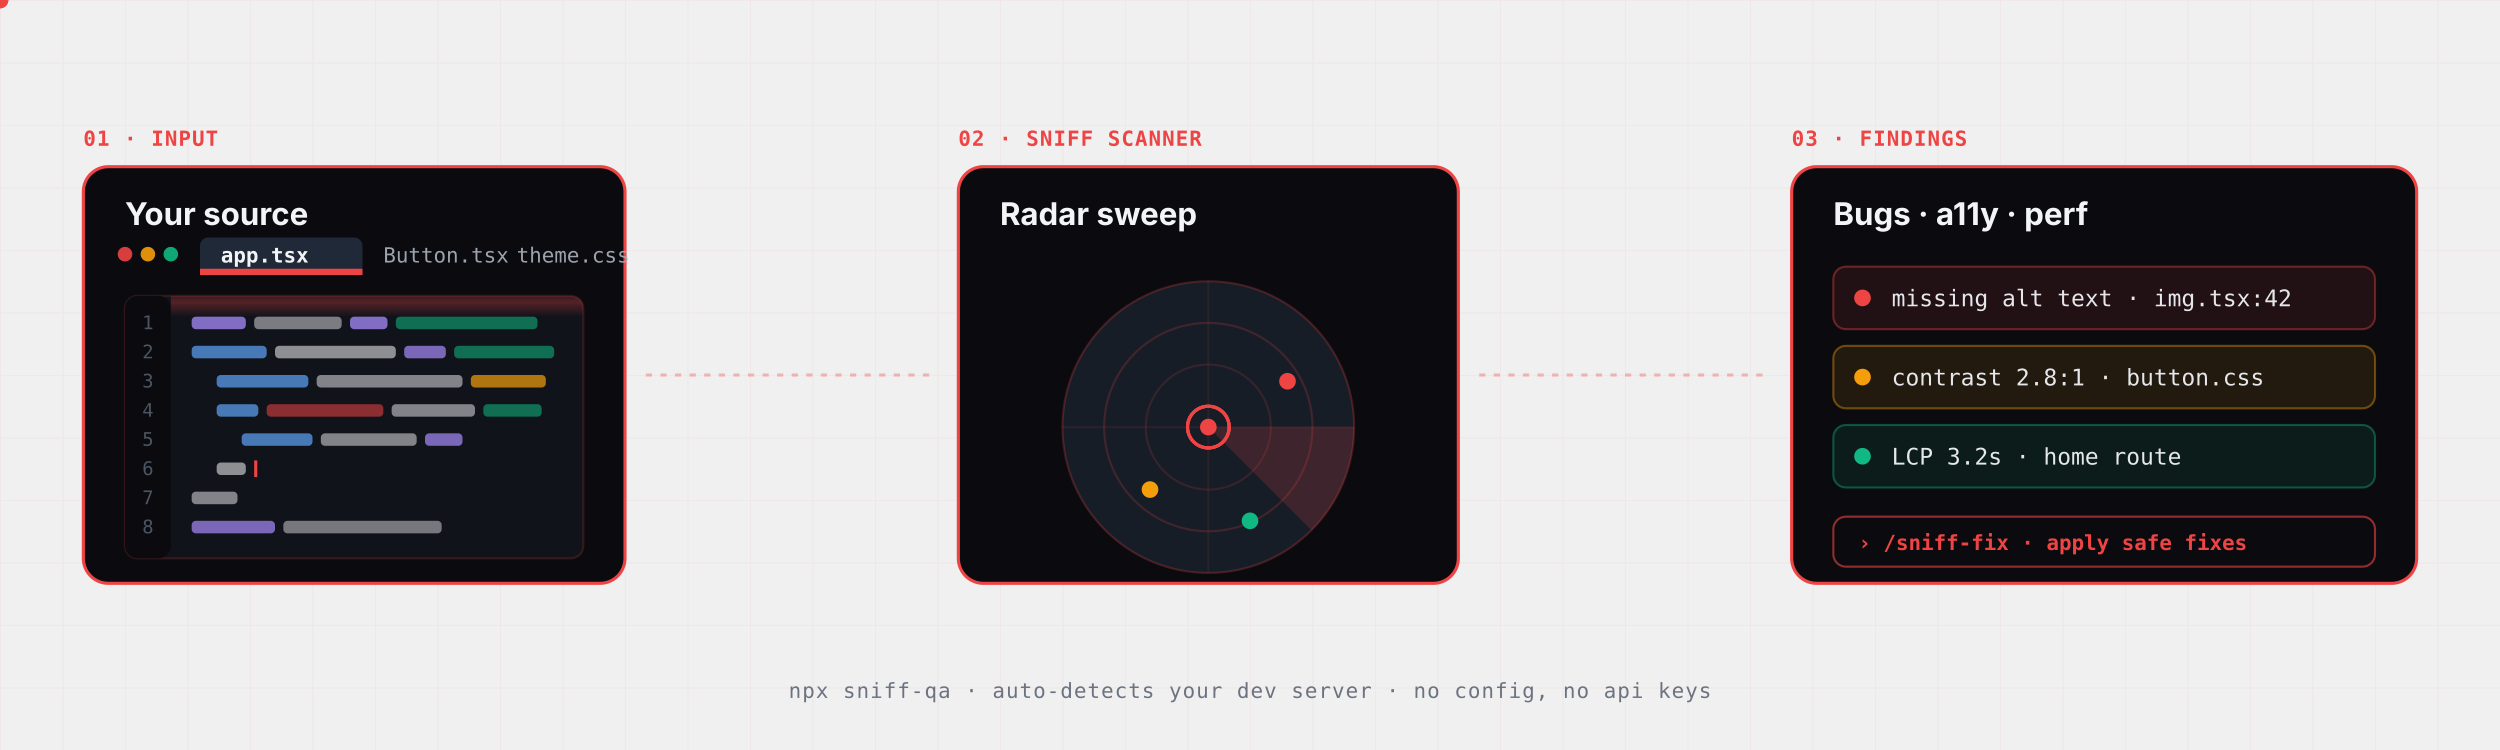
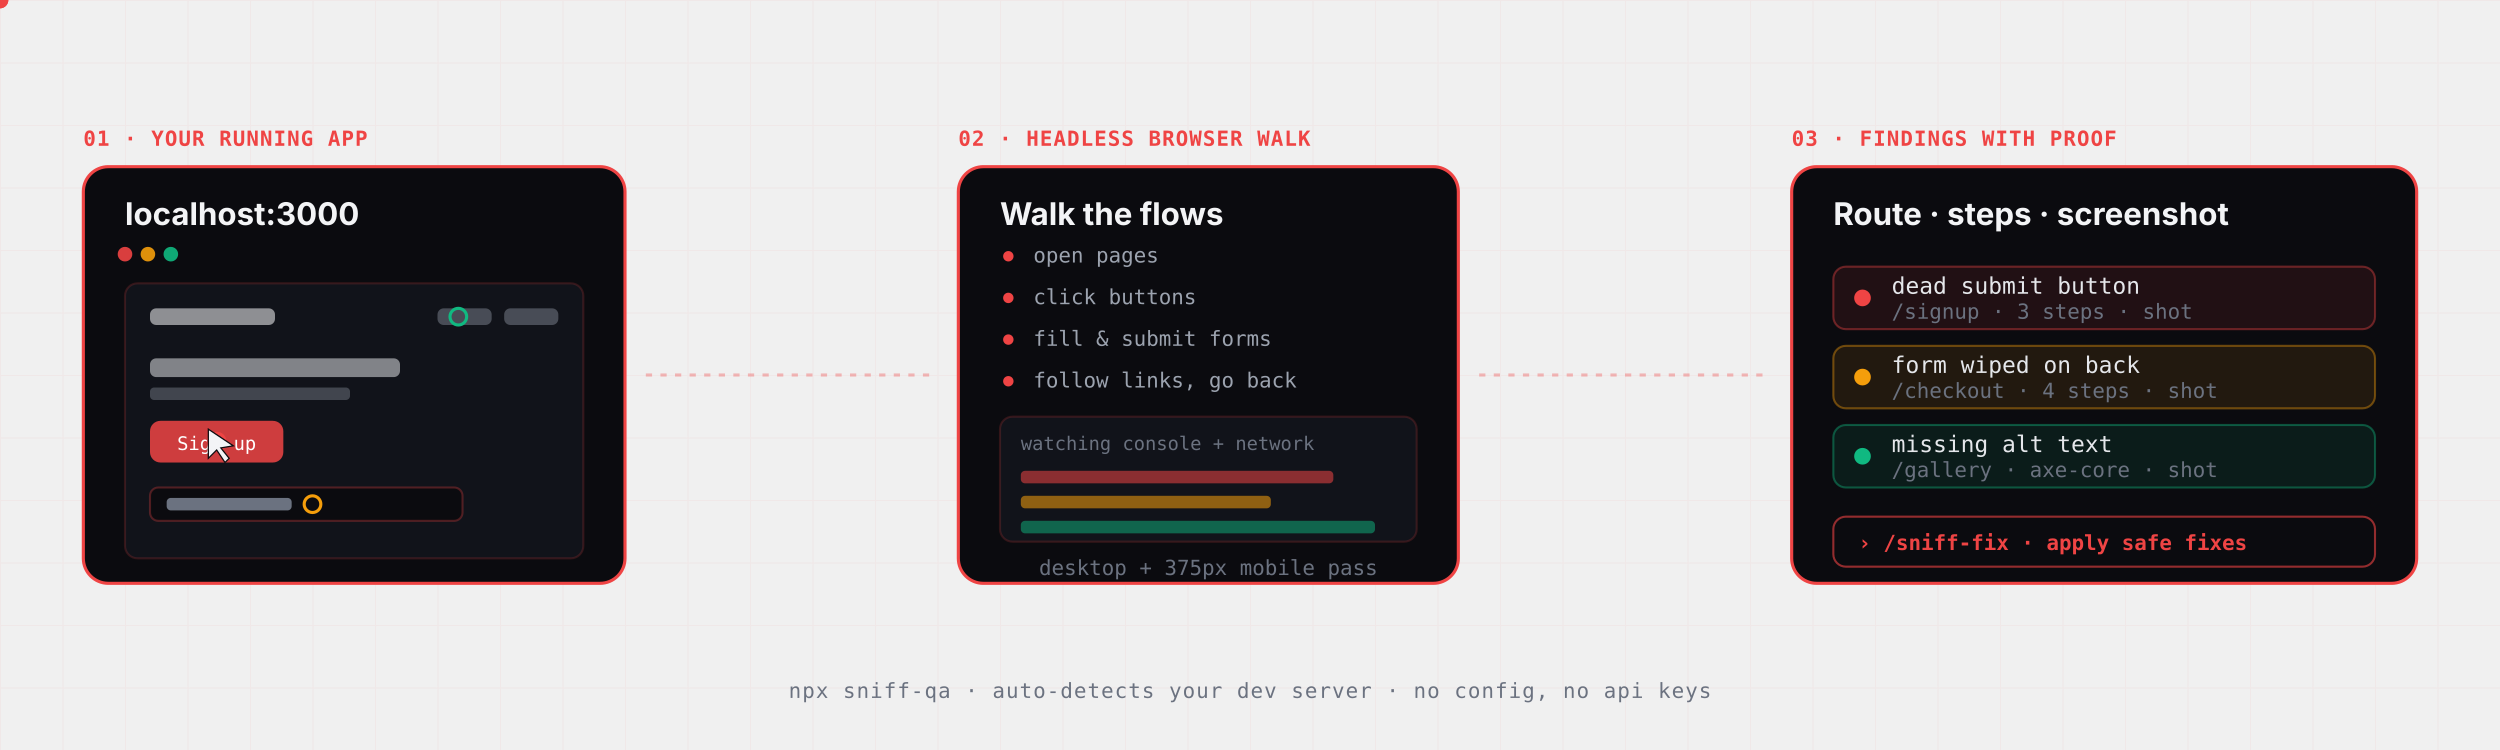
- <svg xmlns="http://www.w3.org/2000/svg" viewBox="0 0 1200 360" fill="none" role="img" aria-label="Sniff flow: source files are scanned, bugs are found, fixes are suggested">
+ <svg xmlns="http://www.w3.org/2000/svg" viewBox="0 0 1200 360" fill="none" role="img" aria-label="Sniff flow: your running app, walked in a headless browser, produces findings with reproduction proof">
  <style>
    .bg-grid { stroke: #ef4444; stroke-width: 1; opacity: 0.05; }
    .frame { fill: #0b0b0f; stroke: #ef4444; stroke-width: 1.5; }
-     .frame-inset { fill: #11131a; stroke: #ef4444; stroke-opacity: 0.2; stroke-width: 1; }
    .mono { font-family: ui-monospace, Menlo, monospace; font-size: 11px; fill: #e5e7eb; }
    .mono-dim { font-family: ui-monospace, Menlo, monospace; font-size: 10px; fill: #6b7280; }
-     .mono-tab { font-family: ui-monospace, Menlo, monospace; font-size: 10px; fill: #9ca3af; }
-     .mono-tab-active { font-family: ui-monospace, Menlo, monospace; font-size: 10px; fill: #f3f4f6; font-weight: 600; }
-     .line-no { font-family: ui-monospace, Menlo, monospace; font-size: 9px; fill: #4b5563; }
    .title { font-family: 'SF Pro Display', system-ui, sans-serif; font-size: 15px; font-weight: 700; fill: #f3f4f6; }
    .label { font-family: ui-monospace, Menlo, monospace; font-size: 10px; font-weight: 600; fill: #ef4444; letter-spacing: 0.5px; }
    .flow-path { stroke: #ef4444; stroke-width: 1.5; opacity: 0.35; fill: none; stroke-dasharray: 3 4; }

-     /* radar blip pop — scales a circle only */
-     @keyframes blip-pop {
-       0%, 100% { opacity: 0; transform: scale(0.8); }
-       10% { opacity: 1; transform: scale(1.15); }
-       20%, 80% { opacity: 1; transform: scale(1); }
+     /* cursor walking the app — moves between targets */
+     @keyframes cursor-walk {
+       0%   { transform: translate(0,0); }
+       25%  { transform: translate(118px,4px); }
+       50%  { transform: translate(70px,52px); }
+       75%  { transform: translate(150px,86px); }
+       100% { transform: translate(0,0); }
    }
-     .radar-blip-1 { animation: blip-pop 4s ease-in-out infinite 0.6s; transform-origin: center; transform-box: fill-box; }
-     .radar-blip-2 { animation: blip-pop 4s ease-in-out infinite 1.4s; transform-origin: center; transform-box: fill-box; }
-     .radar-blip-3 { animation: blip-pop 4s ease-in-out infinite 2.2s; transform-origin: center; transform-box: fill-box; }
+     .cursor { animation: cursor-walk 5s ease-in-out infinite; transform-box: fill-box; }
+ 
+     /* click pulse where the cursor lands */
+     @keyframes click-ring {
+       0%, 100% { r: 4; opacity: 0; }
+       40% { r: 4; opacity: 0.9; }
+       70% { r: 16; opacity: 0; }
+     }
+     .click-1 { animation: click-ring 5s ease-out infinite 1.2s; }
+     .click-2 { animation: click-ring 5s ease-out infinite 2.5s; }
+     .click-3 { animation: click-ring 5s ease-out infinite 3.8s; }

    /* finding row — staggered slide-in, stays visible */
    @keyframes finding-slide {
      0% { opacity: 0; transform: translateX(14px); }
      100% { opacity: 1; transform: translateX(0); }
    }
    .finding-row-1 { animation: finding-slide 0.6s ease-out 0.4s both; }
    .finding-row-2 { animation: finding-slide 0.6s ease-out 0.9s both; }
    .finding-row-3 { animation: finding-slide 0.6s ease-out 1.4s both; }

    /* severity dot pulse */
    @keyframes dot-pulse {
      0%, 100% { transform: scale(1); opacity: 1; }
      50% { transform: scale(1.35); opacity: 0.75; }
    }
    .sev-dot-1 { animation: dot-pulse 2.2s ease-in-out infinite 1.2s; transform-origin: center; transform-box: fill-box; }
    .sev-dot-2 { animation: dot-pulse 2.2s ease-in-out infinite 1.7s; transform-origin: center; transform-box: fill-box; }
    .sev-dot-3 { animation: dot-pulse 2.2s ease-in-out infinite 2.2s; transform-origin: center; transform-box: fill-box; }

-     @keyframes radar-ring {
-       0% { r: 10; opacity: 0.9; }
-       100% { r: 90; opacity: 0; }
-     }
-     .radar-1 { animation: radar-ring 2.4s ease-out infinite; }
-     .radar-2 { animation: radar-ring 2.4s ease-out infinite 0.8s; }
-     .radar-3 { animation: radar-ring 2.4s ease-out infinite 1.6s; }
- 
-     /* code line shimmer */
-     @keyframes code-flicker {
-       0%, 100% { opacity: 0.85; }
-       50% { opacity: 0.45; }
-     }
-     .code-line { animation: code-flicker 3s ease-in-out infinite; }
-     .code-line-2 { animation: code-flicker 3s ease-in-out infinite 0.5s; }
-     .code-line-3 { animation: code-flicker 3s ease-in-out infinite 1s; }
- 
-     /* scan highlight sweeping over code */
-     @keyframes scan-sweep {
-       0% { transform: translateY(0); opacity: 0; }
-       10% { opacity: 1; }
-       90% { opacity: 1; }
-       100% { transform: translateY(126px); opacity: 0; }
-     }
-     .scan-highlight { animation: scan-sweep 2.8s ease-in-out infinite; }
- 
-     /* caret blink */
-     @keyframes caret-blink {
-       0%, 49% { opacity: 1; }
-       50%, 100% { opacity: 0; }
-     }
-     .caret { animation: caret-blink 1s step-end infinite; }
+     /* live network/console blips ticking in the browser */
+     @keyframes tick { 0%,100% { opacity: 0.3; } 50% { opacity: 1; } }
+     .tick-1 { animation: tick 1.6s ease-in-out infinite; }
+     .tick-2 { animation: tick 1.6s ease-in-out infinite 0.4s; }
+     .tick-3 { animation: tick 1.6s ease-in-out infinite 0.8s; }

    /* command prompt glow */
    @keyframes cmd-glow {
      0%, 100% { stroke-opacity: 0.6; }
      50% { stroke-opacity: 1; }
    }
    .cmd-frame { animation: cmd-glow 2.4s ease-in-out infinite; }
+ 
+     @media (prefers-reduced-motion: reduce) {
+       .cursor, .click-1, .click-2, .click-3, .sev-dot-1, .sev-dot-2, .sev-dot-3,
+       .tick-1, .tick-2, .tick-3, .cmd-frame { animation: none !important; }
+       .finding-row-1, .finding-row-2, .finding-row-3 {
+         animation: none !important; opacity: 1 !important; transform: none !important;
+       }
+       .click-1, .click-2, .click-3 { opacity: 0 !important; }
+     }
  </style>
  <defs>
    <pattern id="grid-sniff" width="30" height="30" patternUnits="userSpaceOnUse">
      <path d="M 30 0 L 0 0 0 30" class="bg-grid" />
    </pattern>
-     <linearGradient id="beam-grad" x1="0%" y1="0%" x2="0%" y2="100%">
-       <stop offset="0%" stop-color="#ef4444" stop-opacity="0" />
-       <stop offset="50%" stop-color="#ef4444" stop-opacity="0.55" />
-       <stop offset="100%" stop-color="#ef4444" stop-opacity="0" />
-     </linearGradient>
-     <radialGradient id="radar-grad">
-       <stop offset="0%" stop-color="#ef4444" stop-opacity="0.3" />
-       <stop offset="100%" stop-color="#ef4444" stop-opacity="0" />
-     </radialGradient>
-     <clipPath id="code-clip">
-       <rect x="0" y="0" width="220" height="126" rx="6" />
-     </clipPath>
  </defs>
  <rect width="1200" height="360" fill="url(#grid-sniff)" />
  <g transform="translate(40,80)">
-     <text x="0" y="-10" class="label">01 · INPUT</text>
+     <text x="0" y="-10" class="label">01 · YOUR RUNNING APP</text>
    <rect x="0" y="0" width="260" height="200" rx="12" class="frame" />
-     <text x="20" y="28" class="title">Your source</text>
+     <text x="20" y="28" class="title">localhost:3000</text>
    <g transform="translate(20,42)">
      <circle cx="0" cy="0" r="3.5" fill="#ef4444" opacity="0.9" />
      <circle cx="11" cy="0" r="3.5" fill="#f59e0b" opacity="0.9" />
      <circle cx="22" cy="0" r="3.5" fill="#10b981" opacity="0.9" />
    </g>
-     <g transform="translate(56,34)">
-       <rect x="0" y="0" width="78" height="18" rx="4" fill="#1f2937" />
-       <rect x="0" y="15" width="78" height="3" fill="#ef4444" />
-       <text x="10" y="12" class="mono-tab-active">app.tsx</text>
-       <text x="88" y="12" class="mono-tab">Button.tsx</text>
-       <text x="152" y="12" class="mono-tab">theme.css</text>
-     </g>
-     <g transform="translate(20,62)">
-       <rect x="0" y="0" width="220" height="126" rx="6" fill="#11131a" stroke="#ef4444" stroke-opacity="0.18" />
-       <rect x="0" y="0" width="22" height="126" rx="6" fill="#0b0b0f" />
-       <text x="11" y="16" text-anchor="middle" class="line-no">1</text>
-       <text x="11" y="30" text-anchor="middle" class="line-no">2</text>
-       <text x="11" y="44" text-anchor="middle" class="line-no">3</text>
-       <text x="11" y="58" text-anchor="middle" class="line-no">4</text>
-       <text x="11" y="72" text-anchor="middle" class="line-no">5</text>
-       <text x="11" y="86" text-anchor="middle" class="line-no">6</text>
-       <text x="11" y="100" text-anchor="middle" class="line-no">7</text>
-       <text x="11" y="114" text-anchor="middle" class="line-no">8</text>
-       <g clip-path="url(#code-clip)">
-         <rect class="scan-highlight" x="22" y="-4" width="198" height="14" fill="url(#beam-grad)" opacity="0.55" />
-       </g>
-       <g transform="translate(32,10)">
-         <rect class="code-line" x="0" y="0" width="26" height="6" rx="2" fill="#a78bfa" fill-opacity="0.75" />
-         <rect x="30" y="0" width="42" height="6" rx="2" fill="#e5e7eb" fill-opacity="0.5" />
-         <rect x="76" y="0" width="18" height="6" rx="2" fill="#a78bfa" fill-opacity="0.75" />
-         <rect x="98" y="0" width="68" height="6" rx="2" fill="#10b981" fill-opacity="0.55" />
-         <rect class="code-line-2" x="0" y="14" width="36" height="6" rx="2" fill="#60a5fa" fill-opacity="0.7" />
-         <rect x="40" y="14" width="58" height="6" rx="2" fill="#f3f4f6" fill-opacity="0.55" />
-         <rect x="102" y="14" width="20" height="6" rx="2" fill="#a78bfa" fill-opacity="0.7" />
-         <rect x="126" y="14" width="48" height="6" rx="2" fill="#10b981" fill-opacity="0.55" />
-         <rect class="code-line-3" x="12" y="28" width="44" height="6" rx="2" fill="#60a5fa" fill-opacity="0.7" />
-         <rect x="60" y="28" width="70" height="6" rx="2" fill="#f3f4f6" fill-opacity="0.5" />
-         <rect x="134" y="28" width="36" height="6" rx="2" fill="#f59e0b" fill-opacity="0.7" />
-         <rect class="code-line" x="12" y="42" width="20" height="6" rx="2" fill="#60a5fa" fill-opacity="0.7" />
-         <rect x="36" y="42" width="56" height="6" rx="2" fill="#ef4444" fill-opacity="0.55" />
-         <rect x="96" y="42" width="40" height="6" rx="2" fill="#f3f4f6" fill-opacity="0.5" />
-         <rect x="140" y="42" width="28" height="6" rx="2" fill="#10b981" fill-opacity="0.55" />
-         <rect class="code-line-2" x="24" y="56" width="34" height="6" rx="2" fill="#60a5fa" fill-opacity="0.7" />
-         <rect x="62" y="56" width="46" height="6" rx="2" fill="#f3f4f6" fill-opacity="0.5" />
-         <rect x="112" y="56" width="18" height="6" rx="2" fill="#a78bfa" fill-opacity="0.7" />
-         <rect class="code-line-3" x="12" y="70" width="14" height="6" rx="2" fill="#f3f4f6" fill-opacity="0.55" />
-         <rect class="caret" x="30" y="69" width="1.5" height="8" fill="#ef4444" />
-         <rect class="code-line" x="0" y="84" width="22" height="6" rx="2" fill="#f3f4f6" fill-opacity="0.5" />
-         <rect class="code-line-2" x="0" y="98" width="40" height="6" rx="2" fill="#a78bfa" fill-opacity="0.7" />
-         <rect x="44" y="98" width="76" height="6" rx="2" fill="#f3f4f6" fill-opacity="0.45" />
+     <g transform="translate(20,56)">
+       <rect x="0" y="0" width="220" height="132" rx="6" fill="#11131a" stroke="#ef4444" stroke-opacity="0.18" />
+       <rect x="12" y="12" width="60" height="8" rx="3" fill="#f3f4f6" fill-opacity="0.55" />
+       <rect x="150" y="12" width="26" height="8" rx="3" fill="#9ca3af" fill-opacity="0.4" />
+       <rect x="182" y="12" width="26" height="8" rx="3" fill="#9ca3af" fill-opacity="0.4" />
+       <rect x="12" y="36" width="120" height="9" rx="3" fill="#f3f4f6" fill-opacity="0.5" />
+       <rect x="12" y="50" width="96" height="6" rx="2" fill="#9ca3af" fill-opacity="0.35" />
+       <rect x="12" y="66" width="64" height="20" rx="5" fill="#ef4444" fill-opacity="0.85" />
+       <text x="44" y="80" text-anchor="middle" font-family="Menlo,monospace" font-size="9" fill="#fff">Sign up</text>
+       <rect x="12" y="98" width="150" height="16" rx="4" fill="#0b0b0f" stroke="#ef4444" stroke-opacity="0.3" />
+       <rect x="20" y="103" width="60" height="6" rx="2" fill="#6b7280" />
+       <circle cx="44" cy="76" r="4" fill="none" stroke="#ef4444" stroke-width="1.5" class="click-1" />
+       <circle cx="90" cy="106" r="4" fill="none" stroke="#f59e0b" stroke-width="1.5" class="click-2" />
+       <circle cx="160" cy="16" r="4" fill="none" stroke="#10b981" stroke-width="1.5" class="click-3" />
+       <g class="cursor">
+         <path d="M 40 70 L 40 84 L 44 80 L 48 86 L 50 84 L 46 79 L 52 78 Z" fill="#f3f4f6" stroke="#0b0b0f" stroke-width="0.6" />
      </g>
    </g>
  </g>
  <path d="M 310 180 L 450 180" class="flow-path" />
  <circle r="4" fill="#ef4444">
    <animateMotion dur="2s" repeatCount="indefinite" path="M 310 180 L 450 180" />
  </circle>
  <circle r="3" fill="#ef4444" opacity="0.5">
    <animateMotion dur="2s" begin="0.6s" repeatCount="indefinite" path="M 310 180 L 450 180" />
  </circle>
  <g transform="translate(460,80)">
-     <text x="0" y="-10" class="label">02 · SNIFF SCANNER</text>
+     <text x="0" y="-10" class="label">02 · HEADLESS BROWSER WALK</text>
    <rect x="0" y="0" width="240" height="200" rx="12" class="frame" />
-     <text x="20" y="28" class="title">Radar sweep</text>
-     <g transform="translate(120,125)">
-       <circle cx="0" cy="0" r="70" fill="#1f2937" opacity="0.6" />
-       <circle cx="0" cy="0" r="70" fill="none" stroke="#ef4444" stroke-opacity="0.25" />
-       <circle cx="0" cy="0" r="50" fill="none" stroke="#ef4444" stroke-opacity="0.2" />
-       <circle cx="0" cy="0" r="30" fill="none" stroke="#ef4444" stroke-opacity="0.15" />
-       <line x1="-70" y1="0" x2="70" y2="0" stroke="#ef4444" stroke-opacity="0.1" />
-       <line x1="0" y1="-70" x2="0" y2="70" stroke="#ef4444" stroke-opacity="0.1" />
-       <circle cx="0" cy="0" r="10" fill="none" stroke="#ef4444" stroke-width="1.5" class="radar-1" />
-       <circle cx="0" cy="0" r="10" fill="none" stroke="#ef4444" stroke-width="1.5" class="radar-2" />
-       <circle cx="0" cy="0" r="10" fill="none" stroke="#ef4444" stroke-width="1.5" class="radar-3" />
-       <path d="M 0 0 L 70 0 A 70 70 0 0 1 49.5 49.5 Z" fill="#ef4444" fill-opacity="0.18">
-         <animateTransform attributeName="transform" type="rotate" from="0" to="360" dur="3s" repeatCount="indefinite" />
-       </path>
-       <circle cx="38" cy="-22" r="4" fill="#ef4444" class="radar-blip-1" />
-       <circle cx="-28" cy="30" r="4" fill="#f59e0b" class="radar-blip-2" />
-       <circle cx="20" cy="45" r="4" fill="#10b981" class="radar-blip-3" />
-       <circle cx="0" cy="0" r="4" fill="#ef4444" />
+     <text x="20" y="28" class="title">Walk the flows</text>
+     <g transform="translate(20,46)" font-family="Menlo,monospace" font-size="10" fill="#9ca3af">
+       <circle cx="4" cy="-3" r="2.5" fill="#ef4444" />
+       <text x="16" y="0">open pages</text>
+       <circle cx="4" cy="17" r="2.5" fill="#ef4444" />
+       <text x="16" y="20">click buttons</text>
+       <circle cx="4" cy="37" r="2.5" fill="#ef4444" />
+       <text x="16" y="40">fill &amp; submit forms</text>
+       <circle cx="4" cy="57" r="2.5" fill="#ef4444" />
+       <text x="16" y="60">follow links, go back</text>
    </g>
+     <g transform="translate(20,120)">
+       <rect x="0" y="0" width="200" height="60" rx="6" fill="#11131a" stroke="#ef4444" stroke-opacity="0.18" />
+       <text x="10" y="16" font-family="Menlo,monospace" font-size="9" fill="#6b7280">watching console + network</text>
+       <g transform="translate(10,26)">
+         <rect class="tick-1" x="0" y="0" width="150" height="6" rx="2" fill="#ef4444" fill-opacity="0.55" />
+         <rect class="tick-2" x="0" y="12" width="120" height="6" rx="2" fill="#f59e0b" fill-opacity="0.55" />
+         <rect class="tick-3" x="0" y="24" width="170" height="6" rx="2" fill="#10b981" fill-opacity="0.5" />
+       </g>
+     </g>
+     <text x="120" y="196" text-anchor="middle" class="mono-dim">desktop + 375px mobile pass</text>
  </g>
  <path d="M 710 180 L 850 180" class="flow-path" />
  <circle r="4" fill="#ef4444">
    <animateMotion dur="2s" repeatCount="indefinite" path="M 710 180 L 850 180" />
  </circle>
  <circle r="3" fill="#ef4444" opacity="0.5">
    <animateMotion dur="2s" begin="0.6s" repeatCount="indefinite" path="M 710 180 L 850 180" />
  </circle>
  <g transform="translate(860,80)">
-     <text x="0" y="-10" class="label">03 · FINDINGS</text>
+     <text x="0" y="-10" class="label">03 · FINDINGS WITH PROOF</text>
    <rect x="0" y="0" width="300" height="200" rx="12" class="frame" />
-     <text x="20" y="28" class="title">Bugs · a11y · perf</text>
+     <text x="20" y="28" class="title">Route · steps · screenshot</text>
    <g transform="translate(20,48)">
-       <g transform="translate(0,0)">
-         <g class="finding-row-1">
-           <rect x="0" y="0" width="260" height="30" rx="6" fill="#ef4444" fill-opacity="0.1" stroke="#ef4444" stroke-opacity="0.4" />
-           <circle cx="14" cy="15" r="4" fill="#ef4444" class="sev-dot-1" />
-           <text x="28" y="19" class="mono">missing alt text · img.tsx:42</text>
-         </g>
+       <g class="finding-row-1">
+         <rect x="0" y="0" width="260" height="30" rx="6" fill="#ef4444" fill-opacity="0.1" stroke="#ef4444" stroke-opacity="0.4" />
+         <circle cx="14" cy="15" r="4" fill="#ef4444" class="sev-dot-1" />
+         <text x="28" y="13" class="mono">dead submit button</text>
+         <text x="28" y="25" class="mono-dim">/signup · 3 steps · shot</text>
      </g>
      <g transform="translate(0,38)">
        <g class="finding-row-2">
          <rect x="0" y="0" width="260" height="30" rx="6" fill="#f59e0b" fill-opacity="0.1" stroke="#f59e0b" stroke-opacity="0.4" />
          <circle cx="14" cy="15" r="4" fill="#f59e0b" class="sev-dot-2" />
-           <text x="28" y="19" class="mono">contrast 2.8:1 · button.css</text>
+           <text x="28" y="13" class="mono">form wiped on back</text>
+           <text x="28" y="25" class="mono-dim">/checkout · 4 steps · shot</text>
        </g>
      </g>
      <g transform="translate(0,76)">
        <g class="finding-row-3">
          <rect x="0" y="0" width="260" height="30" rx="6" fill="#10b981" fill-opacity="0.1" stroke="#10b981" stroke-opacity="0.4" />
          <circle cx="14" cy="15" r="4" fill="#10b981" class="sev-dot-3" />
-           <text x="28" y="19" class="mono">LCP 3.2s · home route</text>
+           <text x="28" y="13" class="mono">missing alt text</text>
+           <text x="28" y="25" class="mono-dim">/gallery · axe-core · shot</text>
        </g>
      </g>
      <g transform="translate(0,120)">
        <rect x="0" y="0" width="260" height="24" rx="6" fill="#0b0b0f" stroke="#ef4444" stroke-opacity="0.6" class="cmd-frame" />
        <text x="12" y="16" font-family="Menlo,monospace" font-size="10" fill="#ef4444" font-weight="600">›  /sniff-fix  · apply safe fixes</text>
      </g>
    </g>
  </g>
  <text x="600" y="335" text-anchor="middle" font-family="Menlo,monospace" font-size="10" fill="#6b7280" letter-spacing="0.5">npx sniff-qa  ·  auto-detects your dev server  ·  no config, no api keys</text>
</svg>
